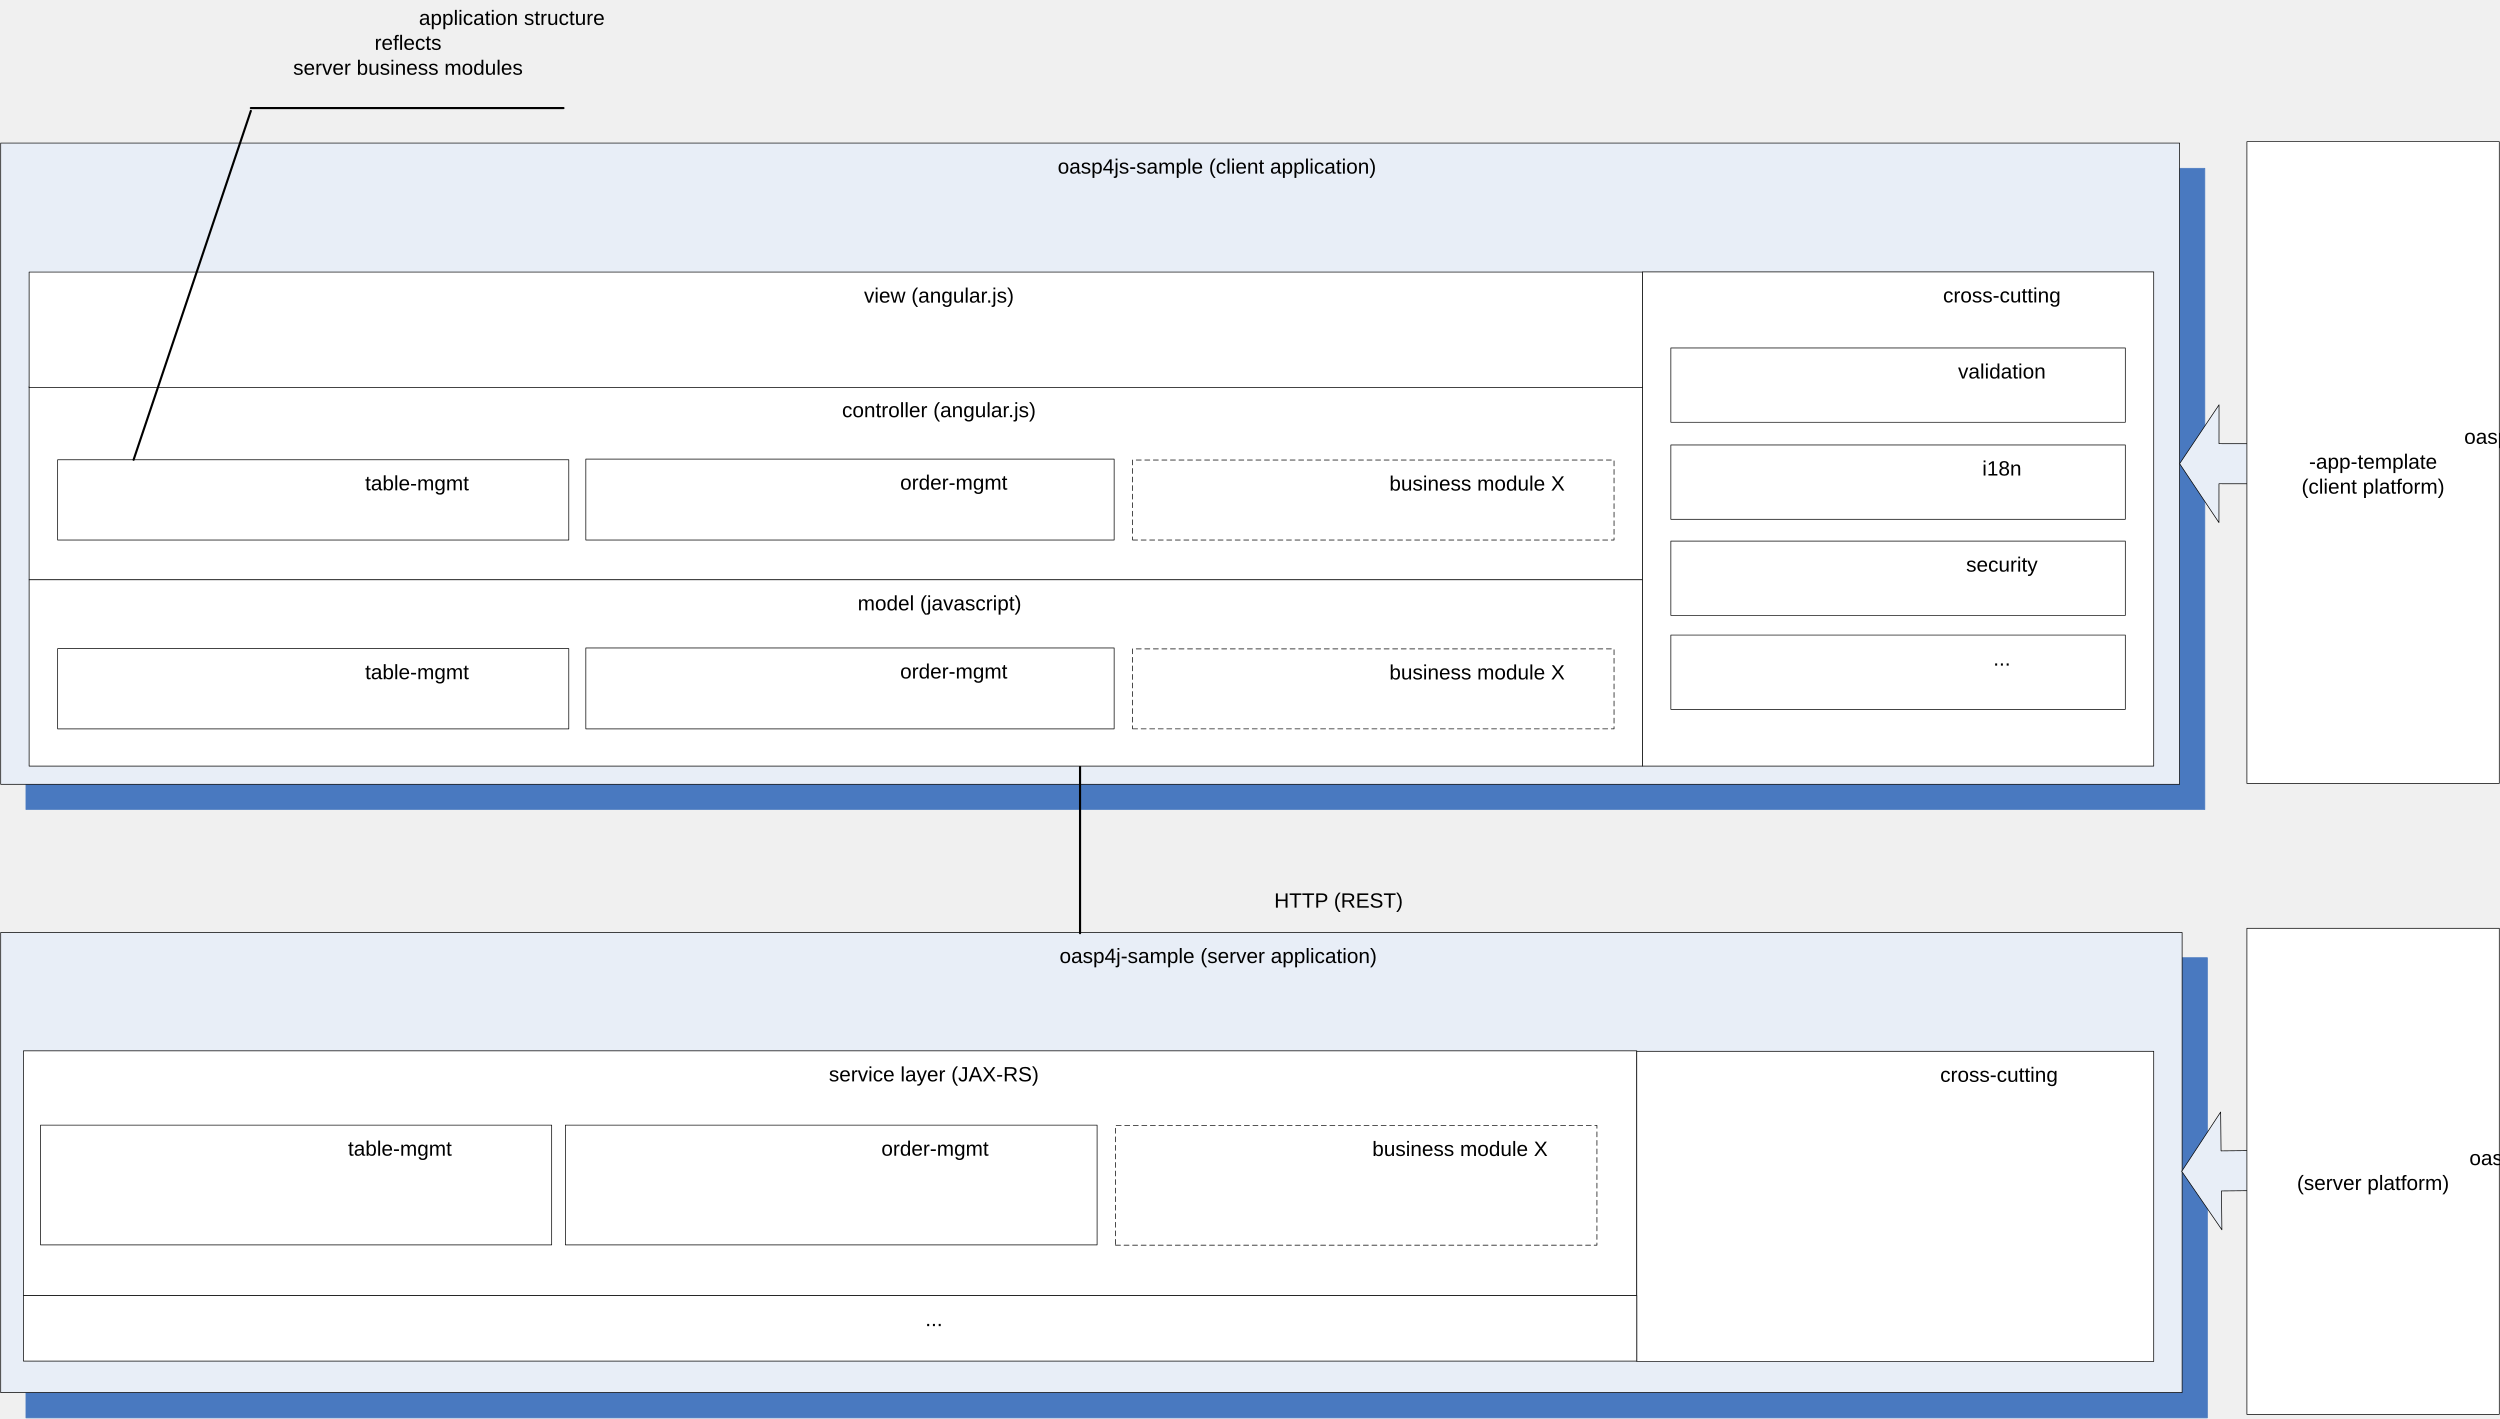
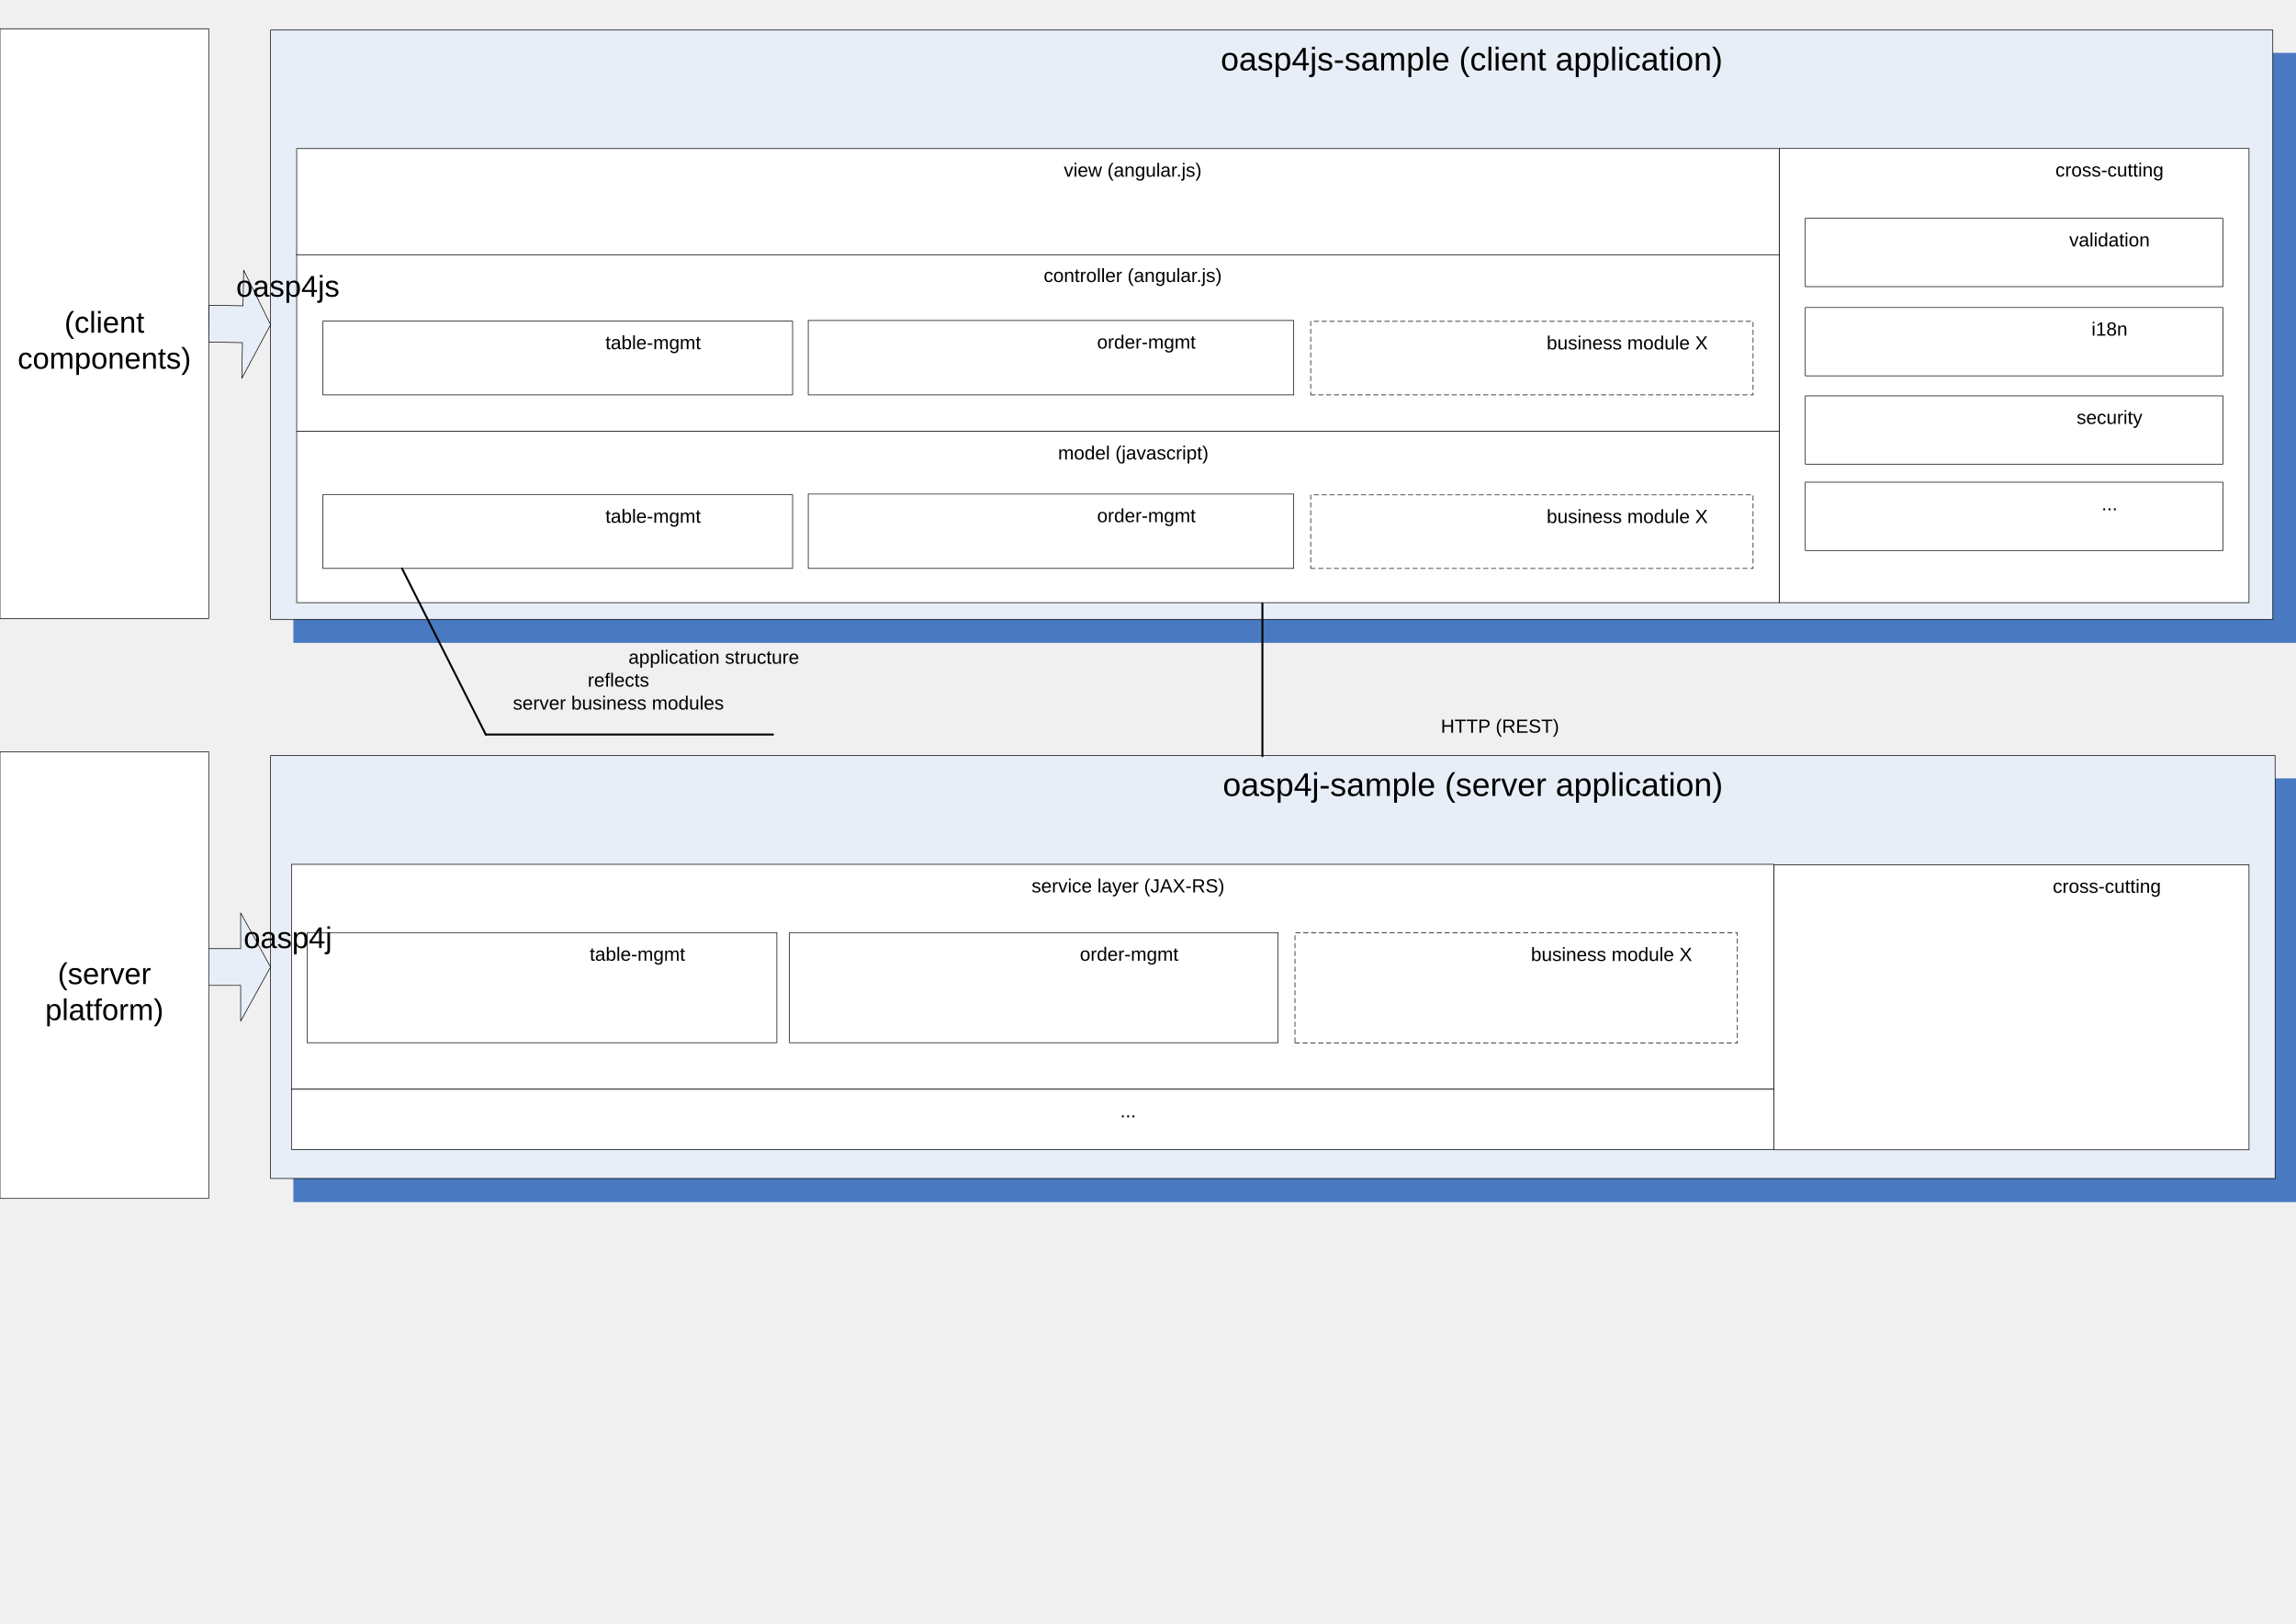
- <svg xmlns="http://www.w3.org/2000/svg" xmlns:ns1="http://schemas.microsoft.com/visio/2003/SVGExtensions/" xmlns:xlink="http://www.w3.org/1999/xlink" width="11.7in" height="6.639in" viewBox="0 0 842.37 477.992" xml:space="preserve" color-interpolation-filters="sRGB" class="st10">
-   <ns1:documentProperties ns1:langID="1033" ns1:metric="true" ns1:viewMarkup="false" />
+ <svg xmlns="http://www.w3.org/2000/svg" xmlns:ns1="http://schemas.microsoft.com/visio/2003/SVGExtensions/" xmlns:xlink="http://www.w3.org/1999/xlink" width="11.693in" height="8.268in" viewBox="0 0 841.89 595.276" xml:space="preserve" color-interpolation-filters="sRGB" class="st12">
+   <ns1:documentProperties ns1:langID="1033" ns1:metric="true" ns1:viewMarkup="false">
+     <ns1:userDefs>
+       <ns1:ud ns1:nameU="msvNoAutoConnect" ns1:val="VT0(1):26" />
+     </ns1:userDefs>
+   </ns1:documentProperties>
  <style type="text/css">
	
		.st1 {visibility:visible}
		.st2 {fill:#4979c0;stroke:#4979c0;stroke-linecap:round;stroke-linejoin:round;stroke-width:0.24}
		.st3 {fill:#e8eef7;stroke:#000000;stroke-linecap:round;stroke-linejoin:round;stroke-width:0.24}
- 		.st4 {fill:#000000;font-family:Arial;font-size:0.583em}
+ 		.st4 {fill:#000000;font-family:Arial;font-size:1em}
		.st5 {stroke:#000000;stroke-linecap:round;stroke-linejoin:round;stroke-width:0.72}
		.st6 {fill:none;stroke:none;stroke-linecap:round;stroke-linejoin:round;stroke-width:0.72}
- 		.st7 {fill:#ffffff;stroke:#000000;stroke-linecap:round;stroke-linejoin:round;stroke-width:0.24}
- 		.st8 {fill:#ffffff;stroke:#000000;stroke-dasharray:1.68,1.2;stroke-linecap:round;stroke-linejoin:round;stroke-width:0.24}
- 		.st9 {font-size:1em}
- 		.st10 {fill:none;fill-rule:evenodd;font-size:12;overflow:visible;stroke-linecap:square;stroke-miterlimit:3}
+ 		.st7 {fill:#000000;font-family:Arial;font-size:0.583em}
+ 		.st8 {fill:#ffffff;stroke:#000000;stroke-linecap:round;stroke-linejoin:round;stroke-width:0.24}
+ 		.st9 {fill:#ffffff;stroke:#000000;stroke-dasharray:1.68,1.2;stroke-linecap:round;stroke-linejoin:round;stroke-width:0.24}
+ 		.st10 {font-size:1em}
+ 		.st11 {fill:#000000;font-family:Arial;font-size:0.917em}
+ 		.st12 {fill:none;fill-rule:evenodd;font-size:12;overflow:visible;stroke-linecap:square;stroke-miterlimit:3}
	
	</style>
  <g ns1:mID="0" ns1:index="1" ns1:groupContext="foregroundPage">
    <ns1:pageProperties ns1:drawingScale="0.0393701" ns1:pageScale="0.0393701" ns1:drawingUnits="24" ns1:shadowOffsetX="8.50394" ns1:shadowOffsetY="-8.50394" />
+     <ns1:layer ns1:name="Flowchart" ns1:index="0" />
+     <ns1:layer ns1:name="Connector" ns1:index="1" />
    <a xlink:href="https://github.com/oasp/oasp4js-sample/wiki">
-       <g id="shape1-1" ns1:mID="1" ns1:groupContext="shape" transform="translate(0.24,-213.724)">
+       <g id="shape1-1" ns1:mID="1" ns1:groupContext="shape" transform="translate(99.2126,-368.212)">
        <ns1:userDefs>
          <ns1:ud ns1:nameU="visVersion" ns1:val="VT0(12):26" />
        </ns1:userDefs>
        <ns1:textBlock ns1:margins="rect(4,4,4,4)" ns1:tabSpace="42.5197" ns1:verticalAlign="0" />
-         <ns1:textRect cx="367.087" cy="369.96" width="734.18" height="216.064" />
+         <ns1:textRect cx="367.087" cy="487.243" width="734.18" height="216.064" />
        <g id="shadow1-2" ns1:groupContext="shadow" ns1:shadowOffsetX="0" ns1:shadowOffsetY="0" transform="matrix(1,0,0,1,8.50394,8.50394)" class="st1">
-           <rect x="0" y="261.927" width="734.173" height="216.064" class="st2" />
+           <rect x="0" y="379.211" width="734.173" height="216.064" class="st2" />
        </g>
-         <rect x="0" y="261.927" width="734.173" height="216.064" class="st3" />
-         <text x="313.39" y="272.23" class="st4" ns1:langID="1045">
+         <rect x="0" y="379.211" width="734.173" height="216.064" class="st3" />
+         <text x="275.04" y="394.01" class="st4" ns1:langID="1045">
          <ns1:paragraph ns1:horizAlign="1" />
          <ns1:tabList />oasp4js-sample (client application)</text>
      </g>
    </a>
    <a xlink:href="https://github.com/oasp/oasp4j-sample/wiki">
-       <g id="shape27-6" ns1:mID="27" ns1:groupContext="shape" transform="translate(0.24,-8.74394)">
+       <g id="shape27-6" ns1:mID="27" ns1:groupContext="shape" transform="translate(99.2126,-163.232)">
        <ns1:userDefs>
          <ns1:ud ns1:nameU="visVersion" ns1:val="VT0(12):26" />
        </ns1:userDefs>
        <ns1:textBlock ns1:margins="rect(4,4,4,4)" ns1:tabSpace="42.5197" ns1:verticalAlign="0" />
-         <ns1:textRect cx="367.51" cy="400.467" width="735.03" height="155.05" />
+         <ns1:textRect cx="367.51" cy="517.751" width="735.03" height="155.05" />
        <g id="shadow27-7" ns1:groupContext="shadow" ns1:shadowOffsetX="0" ns1:shadowOffsetY="0" transform="matrix(1,0,0,1,8.50394,8.50394)" class="st1">
-           <rect x="0" y="322.942" width="735.021" height="155.05" class="st2" />
+           <rect x="0" y="440.225" width="735.021" height="155.05" class="st2" />
        </g>
-         <rect x="0" y="322.942" width="735.021" height="155.05" class="st3" />
-         <text x="314.01" y="333.24" class="st4" ns1:langID="1045">
+         <rect x="0" y="440.225" width="735.021" height="155.05" class="st3" />
+         <text x="275.8" y="455.03" class="st4" ns1:langID="1045">
          <ns1:paragraph ns1:horizAlign="1" />
          <ns1:tabList />oasp4j-sample (server application)</text>
      </g>
    </a>
-     <g id="shape38-11" ns1:mID="38" ns1:groupContext="shape" transform="translate(-114.07,314.433) rotate(-90)">
-       <path d="M0 477.99 L57.82 477.99" class="st5" />
-     </g>
-     <g id="shape39-14" ns1:mID="39" ns1:groupContext="shape" transform="translate(371.579,-153.91)">
+     <g id="shape38-11" ns1:mID="38" ns1:groupContext="shape" transform="translate(-132.381,277.228) rotate(-90)">
+       <path d="M0 595.28 L57.82 595.28" class="st5" />
+     </g>
+     <g id="shape39-14" ns1:mID="39" ns1:groupContext="shape" transform="translate(470.551,-308.398)">
      <ns1:textBlock ns1:margins="rect(4,4,4,4)" ns1:tabSpace="42.5197" />
-       <ns1:textRect cx="44.551" cy="457.655" width="89.11" height="40.673" />
-       <rect x="0" y="437.319" width="89.102" height="40.673" class="st6" />
-       <text x="22.78" y="459.76" class="st4" ns1:langID="1045">
+       <ns1:textRect cx="44.551" cy="574.939" width="89.11" height="40.673" />
+       <rect x="0" y="554.603" width="89.102" height="40.673" class="st6" />
+       <text x="22.78" y="577.04" class="st7" ns1:langID="1045">
        <ns1:paragraph ns1:horizAlign="1" />
        <ns1:tabList />HTTP (REST)</text>
    </g>
-     <g id="shape5-17" ns1:mID="5" ns1:groupContext="shape" transform="translate(553.42,-219.849)">
-       <ns1:userDefs>
-         <ns1:ud ns1:nameU="visVersion" ns1:val="VT0(12):26" />
-       </ns1:userDefs>
-       <ns1:textBlock ns1:margins="rect(4,4,4,4)" ns1:tabSpace="42.5197" ns1:verticalAlign="0" />
-       <ns1:textRect cx="86.135" cy="394.728" width="172.28" height="166.528" />
-       <rect x="0" y="311.464" width="172.27" height="166.528" class="st7" />
-       <text x="66.3" y="321.76" class="st4" ns1:langID="1045">
+     <g id="shape5-17" ns1:mID="5" ns1:groupContext="shape" transform="translate(652.392,-374.338)">
+       <ns1:userDefs>
+         <ns1:ud ns1:nameU="visVersion" ns1:val="VT0(12):26" />
+       </ns1:userDefs>
+       <ns1:textBlock ns1:margins="rect(4,4,4,4)" ns1:tabSpace="42.5197" ns1:verticalAlign="0" />
+       <ns1:textRect cx="86.135" cy="512.012" width="172.28" height="166.528" />
+       <rect x="0" y="428.747" width="172.27" height="166.528" class="st8" />
+       <text x="66.3" y="439.05" class="st7" ns1:langID="1045">
        <ns1:paragraph ns1:horizAlign="1" />
        <ns1:tabList />cross-cutting</text>
    </g>
-     <g id="shape6-20" ns1:mID="6" ns1:groupContext="shape" transform="translate(7.89647,-41.4535)">
-       <ns1:userDefs>
-         <ns1:ud ns1:nameU="visVersion" ns1:val="VT0(12):26" />
-       </ns1:userDefs>
-       <ns1:textBlock ns1:margins="rect(4,4,4,4)" ns1:tabSpace="42.5197" ns1:verticalAlign="0" />
-       <ns1:textRect cx="271.805" cy="436.76" width="543.61" height="82.463" />
-       <rect x="0" y="395.529" width="543.609" height="82.463" class="st7" />
-       <text x="236.41" y="405.83" class="st4" ns1:langID="1045">
+     <g id="shape6-20" ns1:mID="6" ns1:groupContext="shape" transform="translate(106.869,-195.942)">
+       <ns1:userDefs>
+         <ns1:ud ns1:nameU="visVersion" ns1:val="VT0(12):26" />
+       </ns1:userDefs>
+       <ns1:textBlock ns1:margins="rect(4,4,4,4)" ns1:tabSpace="42.5197" ns1:verticalAlign="0" />
+       <ns1:textRect cx="271.805" cy="554.044" width="543.61" height="82.463" />
+       <rect x="0" y="512.812" width="543.609" height="82.463" class="st8" />
+       <text x="236.41" y="523.11" class="st7" ns1:langID="1045">
        <ns1:paragraph ns1:horizAlign="1" />
        <ns1:tabList />service layer (JAX-RS)</text>
    </g>
-     <g id="shape7-23" ns1:mID="7" ns1:groupContext="shape" transform="translate(13.6611,-58.5244)">
-       <ns1:userDefs>
-         <ns1:ud ns1:nameU="visVersion" ns1:val="VT0(12):26" />
-       </ns1:userDefs>
-       <ns1:textBlock ns1:margins="rect(4,4,4,4)" ns1:tabSpace="42.5197" ns1:verticalAlign="0" />
-       <ns1:textRect cx="86.113" cy="457.815" width="172.23" height="40.353" />
-       <rect x="0" y="437.639" width="172.226" height="40.353" class="st7" />
-       <text x="68.61" y="447.94" class="st4" ns1:langID="1045">
+     <g id="shape7-23" ns1:mID="7" ns1:groupContext="shape" transform="translate(112.634,-213.013)">
+       <ns1:userDefs>
+         <ns1:ud ns1:nameU="visVersion" ns1:val="VT0(12):26" />
+       </ns1:userDefs>
+       <ns1:textBlock ns1:margins="rect(4,4,4,4)" ns1:tabSpace="42.5197" ns1:verticalAlign="0" />
+       <ns1:textRect cx="86.113" cy="575.099" width="172.23" height="40.353" />
+       <rect x="0" y="554.923" width="172.226" height="40.353" class="st8" />
+       <text x="68.61" y="565.22" class="st7" ns1:langID="1045">
        <ns1:paragraph ns1:horizAlign="1" />
        <ns1:tabList />table-mgmt</text>
    </g>
-     <g id="shape8-26" ns1:mID="8" ns1:groupContext="shape" transform="translate(190.503,-58.5244)">
-       <ns1:userDefs>
-         <ns1:ud ns1:nameU="visVersion" ns1:val="VT0(12):26" />
-       </ns1:userDefs>
-       <ns1:textBlock ns1:margins="rect(4,4,4,4)" ns1:tabSpace="42.5197" ns1:verticalAlign="0" />
-       <ns1:textRect cx="89.581" cy="457.815" width="179.17" height="40.353" />
-       <rect x="0" y="437.639" width="179.161" height="40.353" class="st7" />
-       <text x="71.49" y="447.94" class="st4" ns1:langID="1045">
+     <g id="shape8-26" ns1:mID="8" ns1:groupContext="shape" transform="translate(289.476,-213.013)">
+       <ns1:userDefs>
+         <ns1:ud ns1:nameU="visVersion" ns1:val="VT0(12):26" />
+       </ns1:userDefs>
+       <ns1:textBlock ns1:margins="rect(4,4,4,4)" ns1:tabSpace="42.5197" ns1:verticalAlign="0" />
+       <ns1:textRect cx="89.581" cy="575.099" width="179.17" height="40.353" />
+       <rect x="0" y="554.923" width="179.161" height="40.353" class="st8" />
+       <text x="71.49" y="565.22" class="st7" ns1:langID="1045">
        <ns1:paragraph ns1:horizAlign="1" />
        <ns1:tabList />order-mgmt</text>
    </g>
-     <g id="shape9-29" ns1:mID="9" ns1:groupContext="shape" transform="translate(375.862,-58.4342)">
-       <ns1:userDefs>
-         <ns1:ud ns1:nameU="visVersion" ns1:val="VT0(12):26" />
-       </ns1:userDefs>
-       <ns1:textBlock ns1:margins="rect(4,4,4,4)" ns1:tabSpace="42.5197" ns1:verticalAlign="0" />
-       <ns1:textRect cx="81.111" cy="457.815" width="162.23" height="40.353" />
-       <path d="M0 477.99 L162.22 477.99 L162.22 437.64 L0 437.64 L0 477.99 Z" class="st8" />
-       <text x="51.54" y="447.94" class="st4" ns1:langID="1045">
+     <g id="shape9-29" ns1:mID="9" ns1:groupContext="shape" transform="translate(474.835,-212.923)">
+       <ns1:userDefs>
+         <ns1:ud ns1:nameU="visVersion" ns1:val="VT0(12):26" />
+       </ns1:userDefs>
+       <ns1:textBlock ns1:margins="rect(4,4,4,4)" ns1:tabSpace="42.5197" ns1:verticalAlign="0" />
+       <ns1:textRect cx="81.111" cy="575.099" width="162.23" height="40.353" />
+       <path d="M0 595.28 L162.22 595.28 L162.22 554.92 L0 554.92 L0 595.28 Z" class="st9" />
+       <text x="51.54" y="565.22" class="st7" ns1:langID="1045">
        <ns1:paragraph ns1:horizAlign="1" />
        <ns1:tabList />business module X<ns1:newlineChar />
      </text>
    </g>
-     <g id="shape10-32" ns1:mID="10" ns1:groupContext="shape" transform="translate(562.99,-335.71)">
-       <ns1:userDefs>
-         <ns1:ud ns1:nameU="visVersion" ns1:val="VT0(12):26" />
-       </ns1:userDefs>
-       <ns1:textBlock ns1:margins="rect(4,4,4,4)" ns1:tabSpace="42.5197" ns1:verticalAlign="0" />
-       <ns1:textRect cx="76.565" cy="465.472" width="153.13" height="25.04" />
-       <rect x="0" y="452.952" width="153.129" height="25.04" class="st7" />
-       <text x="61.78" y="463.25" class="st4" ns1:langID="1045">
+     <g id="shape10-32" ns1:mID="10" ns1:groupContext="shape" transform="translate(661.963,-490.198)">
+       <ns1:userDefs>
+         <ns1:ud ns1:nameU="visVersion" ns1:val="VT0(12):26" />
+       </ns1:userDefs>
+       <ns1:textBlock ns1:margins="rect(4,4,4,4)" ns1:tabSpace="42.5197" ns1:verticalAlign="0" />
+       <ns1:textRect cx="76.565" cy="582.756" width="153.13" height="25.04" />
+       <rect x="0" y="570.236" width="153.129" height="25.04" class="st8" />
+       <text x="61.78" y="580.54" class="st7" ns1:langID="1045">
        <ns1:paragraph ns1:horizAlign="1" />
        <ns1:tabList />validation</text>
    </g>
-     <g id="shape11-35" ns1:mID="11" ns1:groupContext="shape" transform="translate(562.99,-303.014)">
-       <ns1:userDefs>
-         <ns1:ud ns1:nameU="visVersion" ns1:val="VT0(12):26" />
-       </ns1:userDefs>
-       <ns1:textBlock ns1:margins="rect(4,4,4,4)" ns1:tabSpace="42.5197" ns1:verticalAlign="0" />
-       <ns1:textRect cx="76.565" cy="465.472" width="153.13" height="25.04" />
-       <rect x="0" y="452.952" width="153.129" height="25.04" class="st7" />
-       <text x="69.95" y="463.25" class="st4" ns1:langID="1045">
+     <g id="shape11-35" ns1:mID="11" ns1:groupContext="shape" transform="translate(661.963,-457.502)">
+       <ns1:userDefs>
+         <ns1:ud ns1:nameU="visVersion" ns1:val="VT0(12):26" />
+       </ns1:userDefs>
+       <ns1:textBlock ns1:margins="rect(4,4,4,4)" ns1:tabSpace="42.5197" ns1:verticalAlign="0" />
+       <ns1:textRect cx="76.565" cy="582.756" width="153.13" height="25.04" />
+       <rect x="0" y="570.236" width="153.129" height="25.04" class="st8" />
+       <text x="69.95" y="580.54" class="st7" ns1:langID="1045">
        <ns1:paragraph ns1:horizAlign="1" />
        <ns1:tabList />i18n</text>
    </g>
-     <g id="shape12-38" ns1:mID="12" ns1:groupContext="shape" transform="translate(562.99,-270.63)">
-       <ns1:userDefs>
-         <ns1:ud ns1:nameU="visVersion" ns1:val="VT0(12):26" />
-       </ns1:userDefs>
-       <ns1:textBlock ns1:margins="rect(4,4,4,4)" ns1:tabSpace="42.5197" ns1:verticalAlign="0" />
-       <ns1:textRect cx="76.565" cy="465.472" width="153.13" height="25.04" />
-       <rect x="0" y="452.952" width="153.129" height="25.04" class="st7" />
-       <text x="64.51" y="463.25" class="st4" ns1:langID="1045">
+     <g id="shape12-38" ns1:mID="12" ns1:groupContext="shape" transform="translate(661.963,-425.118)">
+       <ns1:userDefs>
+         <ns1:ud ns1:nameU="visVersion" ns1:val="VT0(12):26" />
+       </ns1:userDefs>
+       <ns1:textBlock ns1:margins="rect(4,4,4,4)" ns1:tabSpace="42.5197" ns1:verticalAlign="0" />
+       <ns1:textRect cx="76.565" cy="582.756" width="153.13" height="25.04" />
+       <rect x="0" y="570.236" width="153.129" height="25.04" class="st8" />
+       <text x="64.51" y="580.54" class="st7" ns1:langID="1045">
        <ns1:paragraph ns1:horizAlign="1" />
        <ns1:tabList />security</text>
    </g>
-     <g id="shape13-41" ns1:mID="13" ns1:groupContext="shape" transform="translate(562.99,-238.969)">
-       <ns1:userDefs>
-         <ns1:ud ns1:nameU="visVersion" ns1:val="VT0(12):26" />
-       </ns1:userDefs>
-       <ns1:textBlock ns1:margins="rect(4,4,4,4)" ns1:tabSpace="42.5197" ns1:verticalAlign="0" />
-       <ns1:textRect cx="76.565" cy="465.472" width="153.13" height="25.04" />
-       <rect x="0" y="452.952" width="153.129" height="25.04" class="st7" />
-       <text x="73.65" y="463.25" class="st4" ns1:langID="1045">
+     <g id="shape13-41" ns1:mID="13" ns1:groupContext="shape" transform="translate(661.963,-393.457)">
+       <ns1:userDefs>
+         <ns1:ud ns1:nameU="visVersion" ns1:val="VT0(12):26" />
+       </ns1:userDefs>
+       <ns1:textBlock ns1:margins="rect(4,4,4,4)" ns1:tabSpace="42.5197" ns1:verticalAlign="0" />
+       <ns1:textRect cx="76.565" cy="582.756" width="153.13" height="25.04" />
+       <rect x="0" y="570.236" width="153.129" height="25.04" class="st8" />
+       <text x="73.65" y="580.54" class="st7" ns1:langID="1045">
        <ns1:paragraph ns1:horizAlign="1" />
        <ns1:tabList />...</text>
    </g>
-     <g id="shape14-44" ns1:mID="14" ns1:groupContext="shape" transform="translate(551.506,-19.2497)">
-       <ns1:userDefs>
-         <ns1:ud ns1:nameU="visVersion" ns1:val="VT0(12):26" />
-       </ns1:userDefs>
-       <ns1:textBlock ns1:margins="rect(4,4,4,4)" ns1:tabSpace="42.5197" ns1:verticalAlign="0" />
-       <ns1:textRect cx="87.092" cy="425.736" width="174.19" height="104.511" />
-       <rect x="0" y="373.481" width="174.185" height="104.511" class="st7" />
-       <text x="67.25" y="383.78" class="st4" ns1:langID="1045">
+     <g id="shape14-44" ns1:mID="14" ns1:groupContext="shape" transform="translate(650.478,-173.738)">
+       <ns1:userDefs>
+         <ns1:ud ns1:nameU="visVersion" ns1:val="VT0(12):26" />
+       </ns1:userDefs>
+       <ns1:textBlock ns1:margins="rect(4,4,4,4)" ns1:tabSpace="42.5197" ns1:verticalAlign="0" />
+       <ns1:textRect cx="87.092" cy="543.02" width="174.19" height="104.511" />
+       <rect x="0" y="490.765" width="174.185" height="104.511" class="st8" />
+       <text x="67.25" y="501.06" class="st7" ns1:langID="1045">
        <ns1:paragraph ns1:horizAlign="1" />
        <ns1:tabList />cross-cutting</text>
    </g>
-     <g id="shape15-47" ns1:mID="15" ns1:groupContext="shape" transform="translate(7.89647,-19.3631)">
-       <ns1:userDefs>
-         <ns1:ud ns1:nameU="visVersion" ns1:val="VT0(12):26" />
-       </ns1:userDefs>
-       <ns1:textBlock ns1:margins="rect(4,4,4,4)" ns1:tabSpace="42.5197" ns1:verticalAlign="0" />
-       <ns1:textRect cx="271.805" cy="466.947" width="543.61" height="22.09" />
-       <rect x="0" y="455.901" width="543.609" height="22.09" class="st7" />
-       <text x="268.89" y="466.2" class="st4" ns1:langID="1045">
+     <g id="shape15-47" ns1:mID="15" ns1:groupContext="shape" transform="translate(106.869,-173.851)">
+       <ns1:userDefs>
+         <ns1:ud ns1:nameU="visVersion" ns1:val="VT0(12):26" />
+       </ns1:userDefs>
+       <ns1:textBlock ns1:margins="rect(4,4,4,4)" ns1:tabSpace="42.5197" ns1:verticalAlign="0" />
+       <ns1:textRect cx="271.805" cy="584.23" width="543.61" height="22.09" />
+       <rect x="0" y="573.185" width="543.609" height="22.09" class="st8" />
+       <text x="268.89" y="583.49" class="st7" ns1:langID="1045">
        <ns1:paragraph ns1:horizAlign="1" />
        <ns1:tabList />...</text>
    </g>
-     <g id="shape19-50" ns1:mID="19" ns1:groupContext="shape" transform="translate(9.81058,-282.632)">
-       <ns1:userDefs>
-         <ns1:ud ns1:nameU="visVersion" ns1:val="VT0(12):26" />
-       </ns1:userDefs>
-       <ns1:textBlock ns1:margins="rect(4,4,4,4)" ns1:tabSpace="42.5197" ns1:verticalAlign="0" />
-       <ns1:textRect cx="271.805" cy="445.452" width="543.61" height="65.08" />
-       <rect x="0" y="412.912" width="543.609" height="65.08" class="st7" />
-       <text x="238.93" y="423.21" class="st4" ns1:langID="1045">
+     <g id="shape19-50" ns1:mID="19" ns1:groupContext="shape" transform="translate(108.783,-437.121)">
+       <ns1:userDefs>
+         <ns1:ud ns1:nameU="visVersion" ns1:val="VT0(12):26" />
+       </ns1:userDefs>
+       <ns1:textBlock ns1:margins="rect(4,4,4,4)" ns1:tabSpace="42.5197" ns1:verticalAlign="0" />
+       <ns1:textRect cx="271.805" cy="562.736" width="543.61" height="65.08" />
+       <rect x="0" y="530.196" width="543.609" height="65.08" class="st8" />
+       <text x="238.93" y="540.5" class="st7" ns1:langID="1045">
        <ns1:paragraph ns1:horizAlign="1" />
        <ns1:tabList />controller (angular.js)</text>
    </g>
-     <g id="shape16-53" ns1:mID="16" ns1:groupContext="shape" transform="translate(19.4258,-296.031)">
-       <ns1:userDefs>
-         <ns1:ud ns1:nameU="visVersion" ns1:val="VT0(12):26" />
-       </ns1:userDefs>
-       <ns1:textBlock ns1:margins="rect(4,4,4,4)" ns1:tabSpace="42.5197" ns1:verticalAlign="0" />
-       <ns1:textRect cx="86.113" cy="464.47" width="172.23" height="27.044" />
-       <rect x="0" y="450.948" width="172.226" height="27.044" class="st7" />
-       <text x="68.61" y="461.25" class="st4" ns1:langID="1045">
+     <g id="shape16-53" ns1:mID="16" ns1:groupContext="shape" transform="translate(118.398,-450.519)">
+       <ns1:userDefs>
+         <ns1:ud ns1:nameU="visVersion" ns1:val="VT0(12):26" />
+       </ns1:userDefs>
+       <ns1:textBlock ns1:margins="rect(4,4,4,4)" ns1:tabSpace="42.5197" ns1:verticalAlign="0" />
+       <ns1:textRect cx="86.113" cy="581.754" width="172.23" height="27.044" />
+       <rect x="0" y="568.232" width="172.226" height="27.044" class="st8" />
+       <text x="68.61" y="578.53" class="st7" ns1:langID="1045">
        <ns1:paragraph ns1:horizAlign="1" />
        <ns1:tabList />table-mgmt</text>
    </g>
-     <g id="shape17-56" ns1:mID="17" ns1:groupContext="shape" transform="translate(197.394,-296.031)">
-       <ns1:userDefs>
-         <ns1:ud ns1:nameU="visVersion" ns1:val="VT0(12):26" />
-       </ns1:userDefs>
-       <ns1:textBlock ns1:margins="rect(4,4,4,4)" ns1:tabSpace="42.5197" ns1:verticalAlign="0" />
-       <ns1:textRect cx="89.006" cy="464.358" width="178.02" height="27.267" />
-       <rect x="0" y="450.725" width="178.013" height="27.267" class="st7" />
-       <text x="70.92" y="461.02" class="st4" ns1:langID="1045">
+     <g id="shape17-56" ns1:mID="17" ns1:groupContext="shape" transform="translate(296.367,-450.519)">
+       <ns1:userDefs>
+         <ns1:ud ns1:nameU="visVersion" ns1:val="VT0(12):26" />
+       </ns1:userDefs>
+       <ns1:textBlock ns1:margins="rect(4,4,4,4)" ns1:tabSpace="42.5197" ns1:verticalAlign="0" />
+       <ns1:textRect cx="89.006" cy="581.642" width="178.02" height="27.267" />
+       <rect x="0" y="568.008" width="178.013" height="27.267" class="st8" />
+       <text x="70.92" y="578.31" class="st7" ns1:langID="1045">
        <ns1:paragraph ns1:horizAlign="1" />
        <ns1:tabList />order-mgmt</text>
    </g>
-     <g id="shape18-59" ns1:mID="18" ns1:groupContext="shape" transform="translate(381.627,-296.031)">
-       <ns1:userDefs>
-         <ns1:ud ns1:nameU="visVersion" ns1:val="VT0(12):26" />
-       </ns1:userDefs>
-       <ns1:textBlock ns1:margins="rect(4,4,4,4)" ns1:tabSpace="42.5197" ns1:verticalAlign="0" />
-       <ns1:textRect cx="81.111" cy="464.515" width="162.23" height="26.954" />
-       <path d="M0 477.99 L162.22 477.99 L162.22 451.04 L0 451.04 L0 477.99 Z" class="st8" />
-       <text x="51.54" y="461.34" class="st4" ns1:langID="1045">
+     <g id="shape18-59" ns1:mID="18" ns1:groupContext="shape" transform="translate(480.599,-450.519)">
+       <ns1:userDefs>
+         <ns1:ud ns1:nameU="visVersion" ns1:val="VT0(12):26" />
+       </ns1:userDefs>
+       <ns1:textBlock ns1:margins="rect(4,4,4,4)" ns1:tabSpace="42.5197" ns1:verticalAlign="0" />
+       <ns1:textRect cx="81.111" cy="581.799" width="162.23" height="26.954" />
+       <path d="M0 595.28 L162.22 595.28 L162.22 568.32 L0 568.32 L0 595.28 Z" class="st9" />
+       <text x="51.54" y="578.62" class="st7" ns1:langID="1045">
        <ns1:paragraph ns1:horizAlign="1" />
        <ns1:tabList />business module X<ns1:newlineChar />
      </text>
    </g>
-     <g id="shape2-62" ns1:mID="2" ns1:groupContext="shape" transform="translate(9.81058,-347.386)">
-       <ns1:userDefs>
-         <ns1:ud ns1:nameU="visVersion" ns1:val="VT0(12):26" />
-       </ns1:userDefs>
-       <ns1:textBlock ns1:margins="rect(4,4,4,4)" ns1:tabSpace="42.5197" ns1:verticalAlign="0" />
-       <ns1:textRect cx="271.805" cy="458.524" width="543.61" height="38.935" />
-       <rect x="0" y="439.057" width="543.609" height="38.935" class="st7" />
-       <text x="246.32" y="449.36" class="st4" ns1:langID="1045">
+     <g id="shape2-62" ns1:mID="2" ns1:groupContext="shape" transform="translate(108.783,-501.874)">
+       <ns1:userDefs>
+         <ns1:ud ns1:nameU="visVersion" ns1:val="VT0(12):26" />
+       </ns1:userDefs>
+       <ns1:textBlock ns1:margins="rect(4,4,4,4)" ns1:tabSpace="42.5197" ns1:verticalAlign="0" />
+       <ns1:textRect cx="271.805" cy="575.808" width="543.61" height="38.935" />
+       <rect x="0" y="556.341" width="543.609" height="38.935" class="st8" />
+       <text x="246.32" y="566.64" class="st7" ns1:langID="1045">
        <ns1:paragraph ns1:horizAlign="1" />
        <ns1:tabList />view (angular.js)</text>
    </g>
-     <g id="shape3-65" ns1:mID="3" ns1:groupContext="shape" transform="translate(9.81058,-219.849)">
-       <ns1:userDefs>
-         <ns1:ud ns1:nameU="visVersion" ns1:val="VT0(12):26" />
-       </ns1:userDefs>
-       <ns1:textBlock ns1:margins="rect(4,4,4,4)" ns1:tabSpace="42.5197" ns1:verticalAlign="0" />
-       <ns1:textRect cx="271.805" cy="446.6" width="543.61" height="62.783" />
-       <rect x="0" y="415.209" width="543.609" height="62.783" class="st7" />
-       <text x="244.19" y="425.51" class="st4" ns1:langID="1045">
+     <g id="shape3-65" ns1:mID="3" ns1:groupContext="shape" transform="translate(108.783,-374.338)">
+       <ns1:userDefs>
+         <ns1:ud ns1:nameU="visVersion" ns1:val="VT0(12):26" />
+       </ns1:userDefs>
+       <ns1:textBlock ns1:margins="rect(4,4,4,4)" ns1:tabSpace="42.5197" ns1:verticalAlign="0" />
+       <ns1:textRect cx="271.805" cy="563.884" width="543.61" height="62.783" />
+       <rect x="0" y="532.493" width="543.609" height="62.783" class="st8" />
+       <text x="244.19" y="542.79" class="st7" ns1:langID="1045">
        <ns1:paragraph ns1:horizAlign="1" />
        <ns1:tabList />model (javascript)</text>
    </g>
-     <g id="shape4-68" ns1:mID="4" ns1:groupContext="shape" transform="translate(19.4258,-232.396)">
-       <ns1:userDefs>
-         <ns1:ud ns1:nameU="visVersion" ns1:val="VT0(12):26" />
-       </ns1:userDefs>
-       <ns1:textBlock ns1:margins="rect(4,4,4,4)" ns1:tabSpace="42.5197" ns1:verticalAlign="0" />
-       <ns1:textRect cx="86.113" cy="464.47" width="172.23" height="27.044" />
-       <rect x="0" y="450.948" width="172.226" height="27.044" class="st7" />
-       <text x="68.61" y="461.25" class="st4" ns1:langID="1045">
+     <g id="shape4-68" ns1:mID="4" ns1:groupContext="shape" transform="translate(118.398,-386.884)">
+       <ns1:userDefs>
+         <ns1:ud ns1:nameU="visVersion" ns1:val="VT0(12):26" />
+       </ns1:userDefs>
+       <ns1:textBlock ns1:margins="rect(4,4,4,4)" ns1:tabSpace="42.5197" ns1:verticalAlign="0" />
+       <ns1:textRect cx="86.113" cy="581.754" width="172.23" height="27.044" />
+       <rect x="0" y="568.232" width="172.226" height="27.044" class="st8" />
+       <text x="68.61" y="578.53" class="st7" ns1:langID="1045">
        <ns1:paragraph ns1:horizAlign="1" />
        <ns1:tabList />table-mgmt</text>
    </g>
-     <g id="shape20-71" ns1:mID="20" ns1:groupContext="shape" transform="translate(197.394,-232.396)">
-       <ns1:userDefs>
-         <ns1:ud ns1:nameU="visVersion" ns1:val="VT0(12):26" />
-       </ns1:userDefs>
-       <ns1:textBlock ns1:margins="rect(4,4,4,4)" ns1:tabSpace="42.5197" ns1:verticalAlign="0" />
-       <ns1:textRect cx="89.006" cy="464.358" width="178.02" height="27.267" />
-       <rect x="0" y="450.725" width="178.013" height="27.267" class="st7" />
-       <text x="70.92" y="461.02" class="st4" ns1:langID="1045">
+     <g id="shape20-71" ns1:mID="20" ns1:groupContext="shape" transform="translate(296.367,-386.884)">
+       <ns1:userDefs>
+         <ns1:ud ns1:nameU="visVersion" ns1:val="VT0(12):26" />
+       </ns1:userDefs>
+       <ns1:textBlock ns1:margins="rect(4,4,4,4)" ns1:tabSpace="42.5197" ns1:verticalAlign="0" />
+       <ns1:textRect cx="89.006" cy="581.642" width="178.02" height="27.267" />
+       <rect x="0" y="568.008" width="178.013" height="27.267" class="st8" />
+       <text x="70.92" y="578.31" class="st7" ns1:langID="1045">
        <ns1:paragraph ns1:horizAlign="1" />
        <ns1:tabList />order-mgmt</text>
    </g>
-     <g id="shape21-74" ns1:mID="21" ns1:groupContext="shape" transform="translate(381.627,-232.396)">
-       <ns1:userDefs>
-         <ns1:ud ns1:nameU="visVersion" ns1:val="VT0(12):26" />
-       </ns1:userDefs>
-       <ns1:textBlock ns1:margins="rect(4,4,4,4)" ns1:tabSpace="42.5197" ns1:verticalAlign="0" />
-       <ns1:textRect cx="81.111" cy="464.515" width="162.23" height="26.954" />
-       <path d="M0 477.99 L162.22 477.99 L162.22 451.04 L0 451.04 L0 477.99 Z" class="st8" />
-       <text x="51.54" y="461.34" class="st4" ns1:langID="1045">
+     <g id="shape21-74" ns1:mID="21" ns1:groupContext="shape" transform="translate(480.599,-386.884)">
+       <ns1:userDefs>
+         <ns1:ud ns1:nameU="visVersion" ns1:val="VT0(12):26" />
+       </ns1:userDefs>
+       <ns1:textBlock ns1:margins="rect(4,4,4,4)" ns1:tabSpace="42.5197" ns1:verticalAlign="0" />
+       <ns1:textRect cx="81.111" cy="581.799" width="162.23" height="26.954" />
+       <path d="M0 595.28 L162.22 595.28 L162.22 568.32 L0 568.32 L0 595.28 Z" class="st9" />
+       <text x="51.54" y="578.62" class="st7" ns1:langID="1045">
        <ns1:paragraph ns1:horizAlign="1" />
        <ns1:tabList />business module X<ns1:newlineChar />
      </text>
    </g>
-     <g id="shape22-77" ns1:mID="22" ns1:groupContext="shape" transform="translate(189.86,514.403) rotate(180)">
-       <path d="M0 477.99 L105.34 477.99" class="st5" />
-     </g>
-     <g id="shape23-80" ns1:mID="23" ns1:groupContext="shape" transform="translate(84.817,-449.291)">
+     <g id="shape22-77" ns1:mID="22" ns1:groupContext="shape" transform="translate(283.465,864.567) rotate(180)">
+       <path d="M0 595.28 L105.34 595.28" class="st5" />
+     </g>
+     <g id="shape23-80" ns1:mID="23" ns1:groupContext="shape" transform="translate(174.1,-331.654)">
      <ns1:textBlock ns1:margins="rect(4,4,4,4)" ns1:tabSpace="42.5197" />
-       <ns1:textRect cx="52.672" cy="464.001" width="105.35" height="27.981" />
-       <rect x="0" y="450.011" width="105.344" height="27.981" class="st6" />
-       <text x="21.35" y="457.7" class="st4" ns1:langID="1045">
+       <ns1:textRect cx="52.672" cy="581.285" width="105.35" height="27.981" />
+       <rect x="0" y="567.295" width="105.344" height="27.981" class="st6" />
+       <text x="21.35" y="574.99" class="st7" ns1:langID="1045">
        <ns1:paragraph ns1:horizAlign="1" />
        <ns1:tabList />application structure<ns1:newlineChar />
-         <tspan x="41.39" dy="1.2em" class="st9">reflects <ns1:newlineChar />
+         <tspan x="41.39" dy="1.2em" class="st10">reflects <ns1:newlineChar />
        </tspan>
-         <tspan x="13.96" dy="1.2em" class="st9">server business modules</tspan>
+         <tspan x="13.96" dy="1.2em" class="st10">server business modules</tspan>
      </text>
    </g>
-     <g id="shape24-85" ns1:mID="24" ns1:groupContext="shape" transform="translate(537.602,189.655) rotate(108.577)">
-       <path d="M0 477.99 L124 477.99" class="st5" />
-     </g>
-     <g id="shape42-88" ns1:mID="42" ns1:groupContext="shape" transform="translate(734.039,614.385) rotate(0.046776) scale(1,-1)">
-       <ns1:userDefs>
-         <ns1:ud ns1:nameU="visVersion" ns1:val="VT0(12):26" />
-       </ns1:userDefs>
-       <path d="M0 458.15 L13.27 438.31 L13.27 451.4 L29.48 451.4 L29.48 464.9 L13.27 464.9 L13.27 477.99 L0 458.15 Z" class="st3" />
-     </g>
-     <g id="shape43-90" ns1:mID="43" ns1:groupContext="shape" transform="translate(739.919,852.804) rotate(-0.599909) scale(1,-1)">
-       <ns1:userDefs>
-         <ns1:ud ns1:nameU="visVersion" ns1:val="VT0(12):26" />
-       </ns1:userDefs>
-       <path d="M0 458.15 L13.33 438.31 L13.33 451.4 L29.62 451.4 L29.62 464.9 L13.33 464.9 L13.33 477.99 L0 458.15 Z" class="st3" />
-     </g>
-     <a xlink:href="https://github.com/oasp/oasp4js-app-template/wiki">
-       <g id="shape40-92" ns1:mID="40" ns1:groupContext="shape" transform="translate(757.09,-214.016)">
+     <g id="shape24-85" ns1:mID="24" ns1:groupContext="shape" transform="translate(-353.369,537.382) rotate(-116.767)">
+       <path d="M0 595.28 L68.21 595.28" class="st5" />
+     </g>
+     <g id="shape42-88" ns1:mID="42" ns1:groupContext="shape" transform="translate(108.833,-456.322) rotate(0.957966) scale(-1,1)">
+       <ns1:userDefs>
+         <ns1:ud ns1:nameU="visVersion" ns1:val="VT0(12):26" />
+       </ns1:userDefs>
+       <path d="M0 575.43 L10.21 555.59 L10.21 568.69 L22.68 568.69 L22.68 582.18 L10.21 582.18 L10.21 595.28 L0 575.43 Z" class="st3" />
+     </g>
+     <g id="shape43-90" ns1:mID="43" ns1:groupContext="shape" transform="translate(99.2126,-220.915) scale(-1,1)">
+       <ns1:userDefs>
+         <ns1:ud ns1:nameU="visVersion" ns1:val="VT0(12):26" />
+       </ns1:userDefs>
+       <path d="M0 575.43 L10.97 555.59 L10.97 568.69 L24.38 568.69 L24.38 582.18 L10.97 582.18 L10.97 595.28 L0 575.43 Z" class="st3" />
+     </g>
+     <a xlink:href="https://github.com/oasp/oasp4js/wiki">
+       <g id="shape40-92" ns1:mID="40" ns1:groupContext="shape" transform="translate(-4.47642E-013,-368.504)">
        <ns1:userDefs>
          <ns1:ud ns1:nameU="visVersion" ns1:val="VT0(12):26" />
        </ns1:userDefs>
        <ns1:textBlock ns1:margins="rect(4,4,4,4)" ns1:tabSpace="42.5197" />
-         <ns1:textRect cx="42.52" cy="369.872" width="85.04" height="216.24" />
-         <rect x="0" y="261.752" width="85.039" height="216.24" class="st7" />
-         <text x="30.46" y="363.57" class="st4" ns1:langID="1045">
+         <ns1:textRect cx="38.268" cy="487.156" width="76.54" height="216.24" />
+         <rect x="0" y="379.036" width="76.535" height="216.24" class="st8" />
+         <text x="19.31" y="477.26" class="st11" ns1:langID="1045">
          <ns1:paragraph ns1:horizAlign="1" />
-           <ns1:tabList />oasp4js<ns1:newlineChar />
-           <tspan x="20.93" dy="1.2em" class="st9">-</tspan>app-template <ns1:newlineChar />
-           <tspan x="18.4" dy="1.2em" class="st9">(</tspan>client platform)</text>
+           <ns1:tabList />oasp4js <ns1:newlineChar />
+           <tspan x="23.6" dy="1.2em" class="st10">(</tspan>client <tspan x="6.47" dy="1.2em" class="st10" ns1:langID="1031">components</tspan>)</text>
      </g>
    </a>
    <a xlink:href="https://github.com/oasp/oasp4j/wiki">
-       <g id="shape41-97" ns1:mID="41" ns1:groupContext="shape" transform="translate(757.09,-1.41713)">
+       <g id="shape41-97" ns1:mID="41" ns1:groupContext="shape" transform="translate(-1.27898E-013,-155.906)">
        <ns1:userDefs>
          <ns1:ud ns1:nameU="visVersion" ns1:val="VT0(12):26" />
        </ns1:userDefs>
        <ns1:textBlock ns1:margins="rect(4,4,4,4)" ns1:tabSpace="42.5197" />
-         <ns1:textRect cx="42.52" cy="396.097" width="85.04" height="163.789" />
-         <rect x="0" y="314.203" width="85.039" height="163.789" class="st7" />
-         <text x="32.21" y="394" class="st4" ns1:langID="1045">
+         <ns1:textRect cx="38.268" cy="513.381" width="76.54" height="163.789" />
+         <rect x="0" y="431.486" width="76.535" height="163.789" class="st8" />
+         <text x="22.06" y="503.48" class="st11" ns1:langID="1045">
          <ns1:paragraph ns1:horizAlign="1" />
          <ns1:tabList />oasp4j <ns1:newlineChar />
-           <tspan x="16.85" dy="1.2em" class="st9">(</tspan>server platform)</text>
+           <tspan x="21.16" dy="1.2em" class="st10">(</tspan>server <tspan x="16.57" dy="1.2em" class="st10">platform</tspan>)</text>
      </g>
    </a>
  </g>
</svg>
